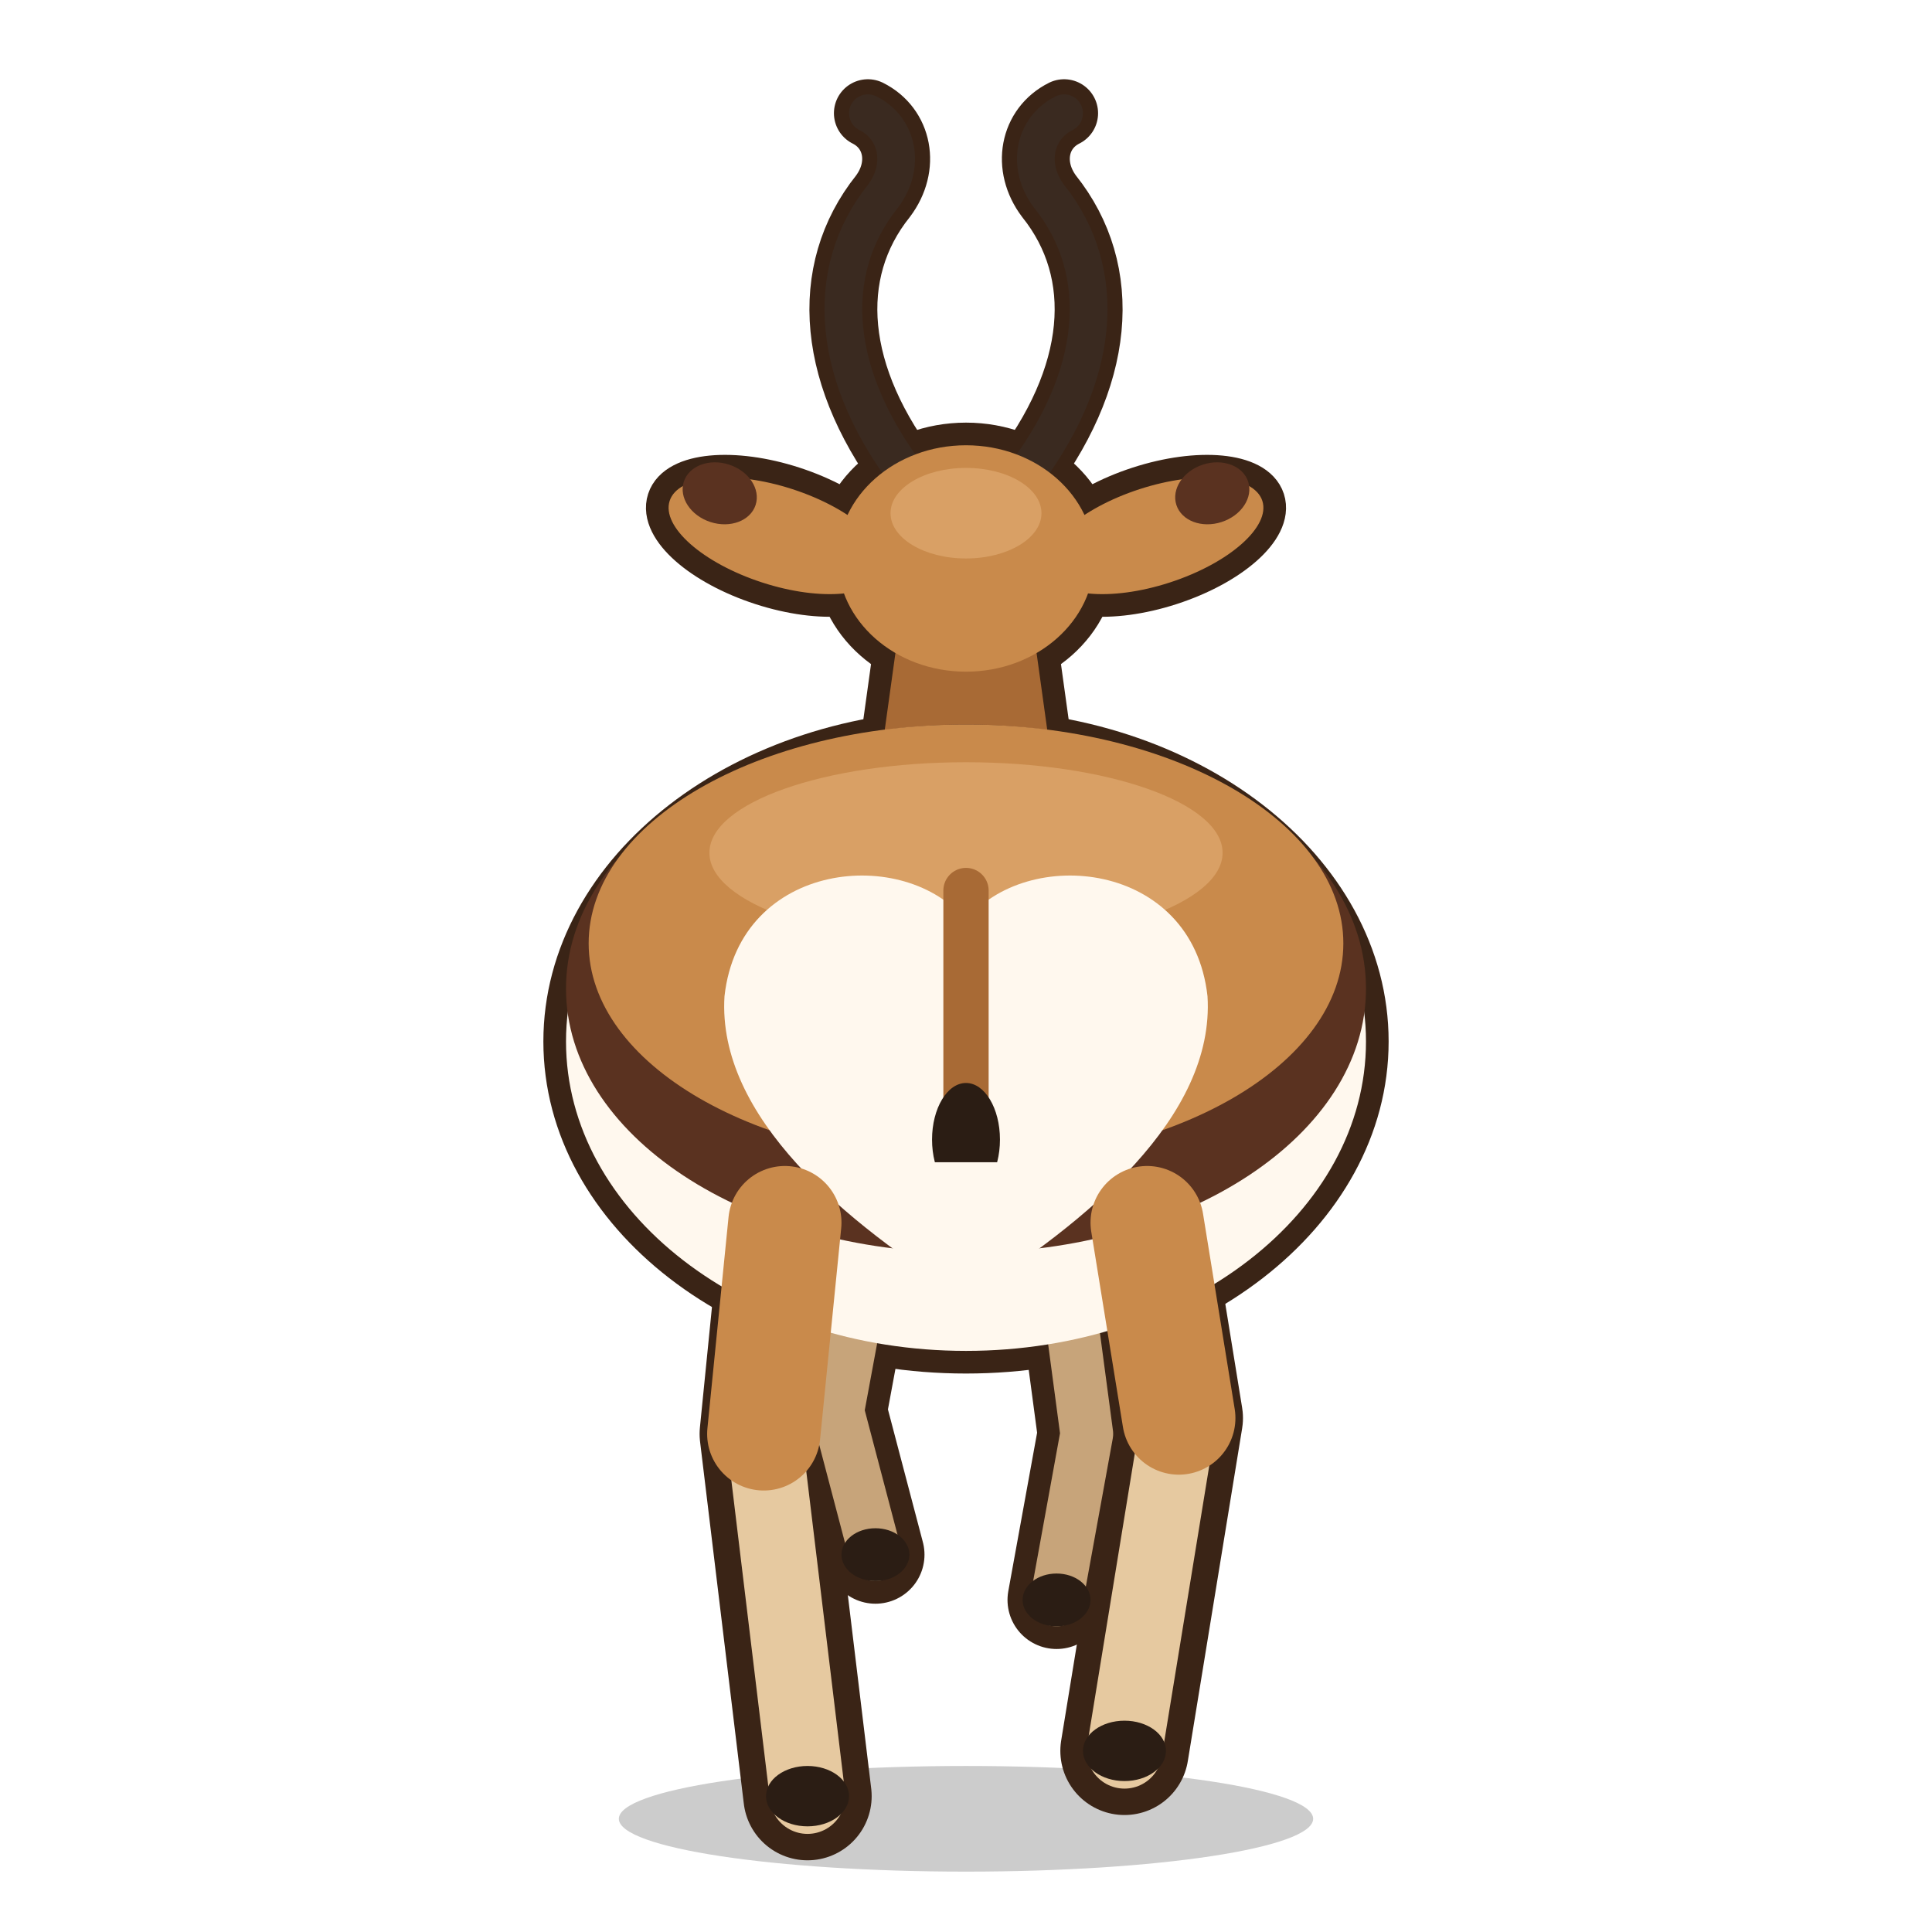
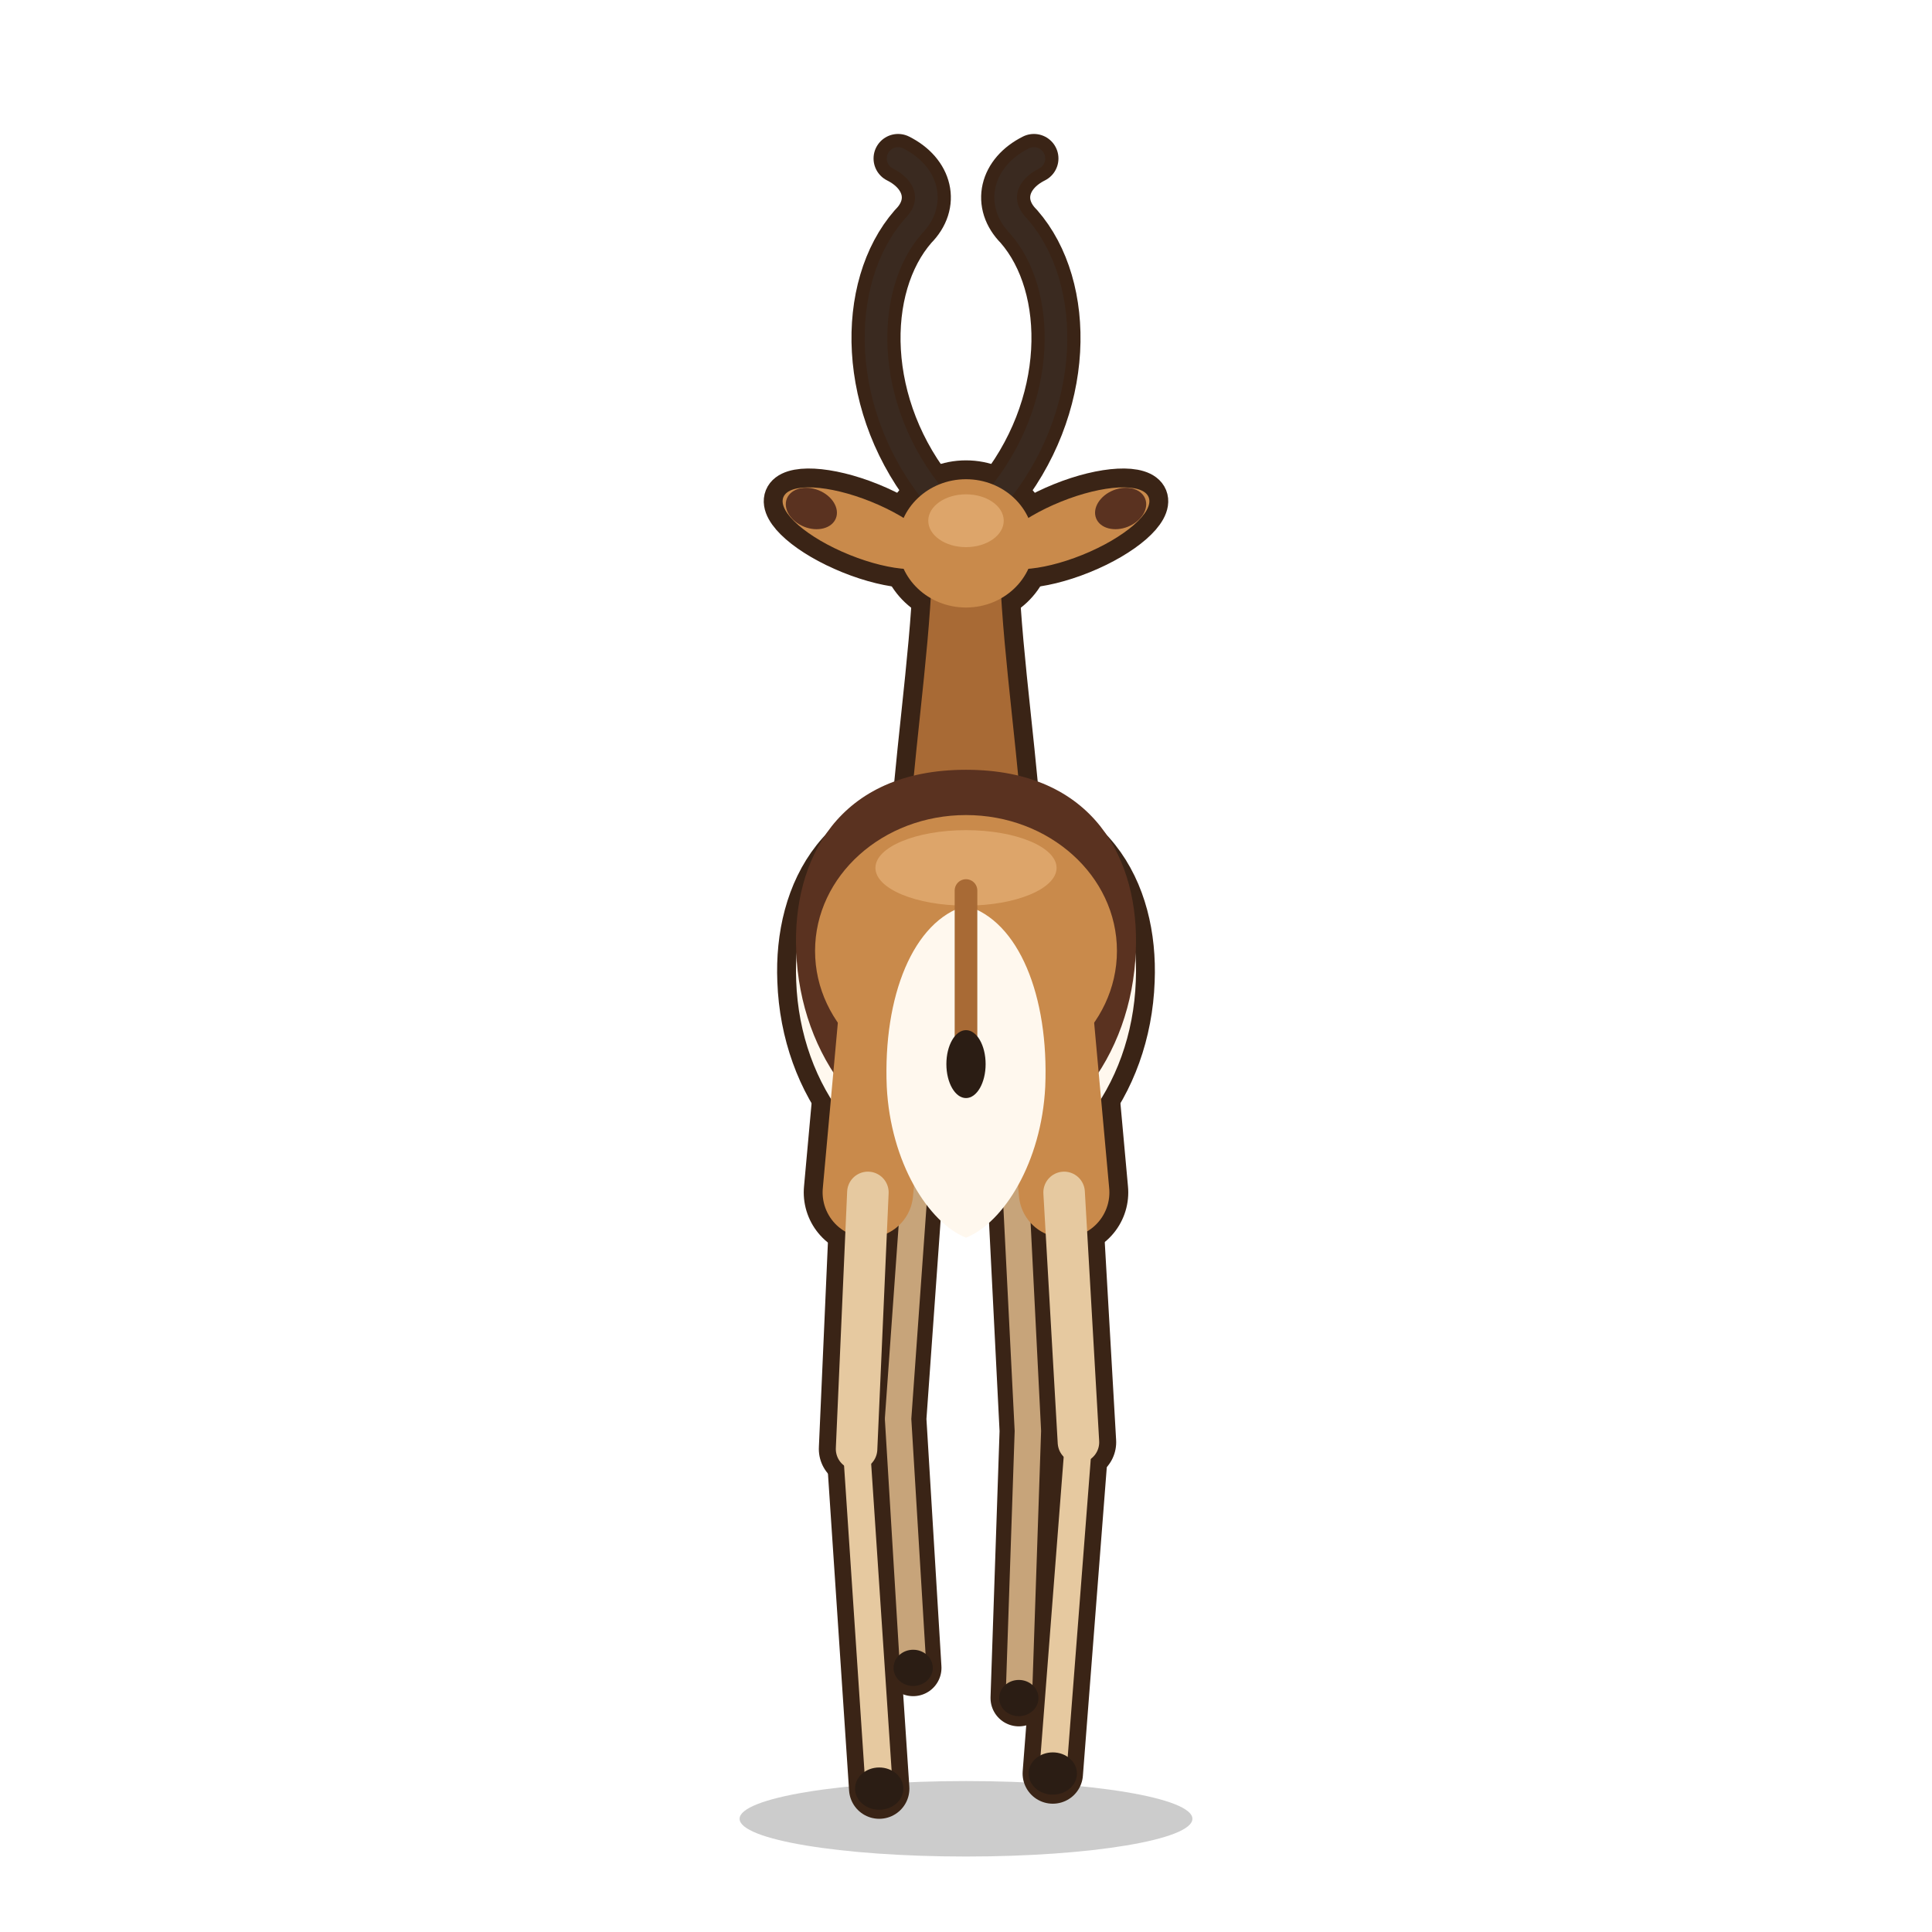
<svg xmlns="http://www.w3.org/2000/svg" width="256" height="256" viewBox="0 0 256 256">
-   <ellipse cx="128" cy="241" rx="46" ry="7" fill="#000000" fill-opacity="0.2" />
+   <ellipse cx="128" cy="241" rx="30" ry="5" fill="#000000" fill-opacity="0.2" />
  <g>
-     <path d="M116 160 L111 187 L116 206" stroke="#3A2416" stroke-width="13" fill="none" stroke-linecap="round" stroke-linejoin="round" />
-     <path d="M140 160 L144 190 L140 212" stroke="#3A2416" stroke-width="13" fill="none" stroke-linecap="round" stroke-linejoin="round" />
-     <path d="M114 120 L119 84 L137 84 L142 120 Z" fill="#3A2416" stroke="#3A2416" stroke-width="6" stroke-linejoin="round" />
-     <ellipse cx="128" cy="74" rx="17" ry="15" fill="#3A2416" stroke="#3A2416" stroke-width="6" />
-     <ellipse cx="103" cy="71" rx="15" ry="6.5" transform="rotate(18 103 71)" fill="#3A2416" stroke="#3A2416" stroke-width="6" />
-     <ellipse cx="153" cy="71" rx="15" ry="6.5" transform="rotate(-18 153 71)" fill="#3A2416" stroke="#3A2416" stroke-width="6" />
-     <ellipse cx="128" cy="138" rx="53" ry="41" fill="#3A2416" stroke="#3A2416" stroke-width="6" />
-     <path d="M104 162 L101.2 190 L107 238" stroke="#3A2416" stroke-width="17" fill="none" stroke-linecap="round" stroke-linejoin="round" />
-     <path d="M152 162 L156.2 187.9 L149 232" stroke="#3A2416" stroke-width="17" fill="none" stroke-linecap="round" stroke-linejoin="round" />
+     <path d="M122 146 L119 188 L121 221" stroke="#3A2416" stroke-width="7.5" fill="none" stroke-linecap="round" stroke-linejoin="round" />
+     <path d="M134 146 L136.2 189.6 L135 225" stroke="#3A2416" stroke-width="7.5" fill="none" stroke-linecap="round" stroke-linejoin="round" />
+     <path d="M120 116 C121 100 123 88 123.5 76 L132.5 76 C133 88 135 100 136 116 Z" fill="#3A2416" stroke="#3A2416" stroke-width="5" stroke-linejoin="round" />
+     <path d="M124 66 C114 54 114 38 121 30 C124 27 123 23 119 21" stroke="#3A2416" stroke-width="6.5" fill="none" stroke-linecap="round" stroke-linejoin="round" />
+     <path d="M132 66 C142 54 142 38 135 30 C132 27 133 23 137 21" stroke="#3A2416" stroke-width="6.5" fill="none" stroke-linecap="round" stroke-linejoin="round" />
+     <ellipse cx="114" cy="70" rx="11" ry="3.8" transform="rotate(22 114 70)" fill="#3A2416" stroke="#3A2416" stroke-width="5" />
+     <ellipse cx="142" cy="70" rx="11" ry="3.8" transform="rotate(-22 142 70)" fill="#3A2416" stroke="#3A2416" stroke-width="5" />
+     <ellipse cx="128" cy="72" rx="9" ry="8.5" fill="#3A2416" stroke="#3A2416" stroke-width="5" />
+     <path d="M128 106 C145 106 151 118 150.5 130 C150 144 141 156 128 157 C115 156 106 144 105.5 130 C105 118 111 106 128 106 Z" fill="#3A2416" stroke="#3A2416" stroke-width="5" stroke-linejoin="round" />
+     <path d="M117 136 L115 158" stroke="#3A2416" stroke-width="17" fill="none" stroke-linecap="round" stroke-linejoin="round" />
+     <path d="M115 158 L113.5 192" stroke="#3A2416" stroke-width="10" fill="none" stroke-linecap="round" stroke-linejoin="round" />
+     <path d="M113.5 192 L116.5 237" stroke="#3A2416" stroke-width="8" fill="none" stroke-linecap="round" stroke-linejoin="round" />
+     <path d="M139 136 L141 158" stroke="#3A2416" stroke-width="17" fill="none" stroke-linecap="round" stroke-linejoin="round" />
+     <path d="M141 158 L142.9 191.1" stroke="#3A2416" stroke-width="10" fill="none" stroke-linecap="round" stroke-linejoin="round" />
+     <path d="M142.9 191.1 L139.5 235" stroke="#3A2416" stroke-width="8" fill="none" stroke-linecap="round" stroke-linejoin="round" />
  </g>
-   <path d="M116 160 L111 187 L116 206" stroke="#C7A47A" stroke-width="7" fill="none" stroke-linecap="round" stroke-linejoin="round" />
-   <ellipse cx="116" cy="206" rx="4.5" ry="3.5" fill="#2B1D14" />
-   <path d="M140 160 L144 190 L140 212" stroke="#C7A47A" stroke-width="7" fill="none" stroke-linecap="round" stroke-linejoin="round" />
-   <ellipse cx="140" cy="212" rx="4.5" ry="3.5" fill="#2B1D14" />
-   <path d="M114 120 L119 84 L137 84 L142 120 Z" fill="#A86A35" />
-   <path d="M121 64 C110 50 109 36 117 26 C120 22 119 17 115 15" stroke="#3A2416" stroke-width="9" fill="none" stroke-linecap="round" />
-   <path d="M121 64 C110 50 109 36 117 26 C120 22 119 17 115 15" stroke="#3A2A20" stroke-width="5" fill="none" stroke-linecap="round" />
-   <path d="M135 64 C146 50 147 36 139 26 C136 22 137 17 141 15" stroke="#3A2416" stroke-width="9" fill="none" stroke-linecap="round" />
-   <path d="M135 64 C146 50 147 36 139 26 C136 22 137 17 141 15" stroke="#3A2A20" stroke-width="5" fill="none" stroke-linecap="round" />
-   <ellipse cx="103" cy="71" rx="15" ry="6.5" transform="rotate(18 103 71)" fill="#C98A4B" />
-   <ellipse cx="94" cy="68" rx="5" ry="4" transform="rotate(18 103 71)" fill="#5A3220" />
-   <ellipse cx="153" cy="71" rx="15" ry="6.5" transform="rotate(-18 153 71)" fill="#C98A4B" />
-   <ellipse cx="162" cy="68" rx="5" ry="4" transform="rotate(-18 153 71)" fill="#5A3220" />
-   <ellipse cx="128" cy="74" rx="17" ry="15" fill="#C98A4B" />
-   <ellipse cx="128" cy="68" rx="10" ry="6" fill="#D9A065" />
-   <ellipse cx="128" cy="138" rx="53" ry="41" fill="#FFF8EE" />
-   <ellipse cx="128" cy="131" rx="53" ry="35" fill="#5A3220" />
-   <ellipse cx="128" cy="125" rx="50" ry="29" fill="#C98A4B" />
-   <ellipse cx="128" cy="113" rx="34" ry="12" fill="#D9A065" />
-   <path d="M128 122 C120 112 98 114 96 132 C95 148 112 162 128 172 C144 162 161 148 160 132 C158 114 136 112 128 122 Z" fill="#FFF8EE" />
-   <path d="M128 118 Q128 134 128 146" stroke="#A86A35" stroke-width="6" fill="none" stroke-linecap="round" />
-   <ellipse cx="128" cy="151" rx="4.5" ry="7.5" fill="#2B1D14" />
-   <path d="M104 162 L101.2 190 L107 238" stroke="#E6C9A0" stroke-width="10" fill="none" stroke-linecap="round" stroke-linejoin="round" />
-   <path d="M104 162 L101.2 190" stroke="#C98A4B" stroke-width="15" fill="none" stroke-linecap="round" />
-   <ellipse cx="107" cy="238" rx="5.5" ry="4" fill="#2B1D14" />
-   <path d="M152 162 L156.2 187.9 L149 232" stroke="#E6C9A0" stroke-width="10" fill="none" stroke-linecap="round" stroke-linejoin="round" />
-   <path d="M152 162 L156.2 187.9" stroke="#C98A4B" stroke-width="15" fill="none" stroke-linecap="round" />
-   <ellipse cx="149" cy="232" rx="5.5" ry="4" fill="#2B1D14" />
-   <path d="M110 154 C116 162 122 168 128 172 C134 168 140 162 146 154 Z" fill="#FFF8EE" />
+   <path d="M122 146 L119 188 L121 221" stroke="#C7A47A" stroke-width="3.5" fill="none" stroke-linecap="round" stroke-linejoin="round" />
+   <ellipse cx="121" cy="221" rx="2.6" ry="2.4" fill="#2B1D14" />
+   <path d="M134 146 L136.2 189.6 L135 225" stroke="#C7A47A" stroke-width="3.5" fill="none" stroke-linecap="round" stroke-linejoin="round" />
+   <ellipse cx="135" cy="225" rx="2.6" ry="2.4" fill="#2B1D14" />
+   <path d="M120 116 C121 100 123 88 123.5 76 L132.5 76 C133 88 135 100 136 116 Z" fill="#A86A35" />
+   <path d="M124 66 C114 54 114 38 121 30 C124 27 123 23 119 21" stroke="#3A2A20" stroke-width="3" fill="none" stroke-linecap="round" stroke-linejoin="round" />
+   <path d="M132 66 C142 54 142 38 135 30 C132 27 133 23 137 21" stroke="#3A2A20" stroke-width="3" fill="none" stroke-linecap="round" stroke-linejoin="round" />
+   <ellipse cx="114" cy="70" rx="11" ry="3.8" transform="rotate(22 114 70)" fill="#C98A4B" />
+   <ellipse cx="107" cy="70" rx="3.5" ry="2.6" transform="rotate(22 114 70)" fill="#5A3220" />
+   <ellipse cx="142" cy="70" rx="11" ry="3.8" transform="rotate(-22 142 70)" fill="#C98A4B" />
+   <ellipse cx="149" cy="70" rx="3.5" ry="2.6" transform="rotate(-22 142 70)" fill="#5A3220" />
+   <ellipse cx="128" cy="72" rx="9" ry="8.5" fill="#C98A4B" />
+   <ellipse cx="128" cy="69" rx="5" ry="3.5" fill="#DDA56A" />
+   <path d="M128 106 C145 106 151 118 150.5 130 C150 144 141 156 128 157 C115 156 106 144 105.5 130 C105 118 111 106 128 106 Z" fill="#FFF8EE" />
+   <path d="M128 106 C145 106 151 118 150.5 130 C150 144 141 156 128 157 C115 156 106 144 105.5 130 C105 118 111 106 128 106 Z" fill="#5A3220" transform="translate(0 -4)" />
+   <ellipse cx="128" cy="126" rx="20" ry="18" fill="#C98A4B" />
+   <ellipse cx="128" cy="115" rx="12" ry="5" fill="#DDA56A" />
+   <path d="M117 136 L115 158" stroke="#C98A4B" stroke-width="12" fill="none" stroke-linecap="round" stroke-linejoin="round" />
+   <path d="M139 136 L141 158" stroke="#C98A4B" stroke-width="12" fill="none" stroke-linecap="round" stroke-linejoin="round" />
+   <path d="M128 120 C135 122 139 132 138.5 144 C138 154 133 162 128 164 C123 162 118 154 117.5 144 C117 132 121 122 128 120 Z" fill="#FFF8EE" />
+   <path d="M128 118 Q128 130 128 138" stroke="#A86A35" stroke-width="3" fill="none" stroke-linecap="round" />
+   <ellipse cx="128" cy="141" rx="2.6" ry="4.5" fill="#2B1D14" />
+   <path d="M115 158 L113.5 192" stroke="#E6C9A0" stroke-width="5.5" fill="none" stroke-linecap="round" stroke-linejoin="round" />
+   <path d="M113.5 192 L116.5 237" stroke="#E6C9A0" stroke-width="3.6" fill="none" stroke-linecap="round" stroke-linejoin="round" />
+   <ellipse cx="116.5" cy="237" rx="3.2" ry="2.8" fill="#2B1D14" />
+   <path d="M141 158 L142.9 191.1" stroke="#E6C9A0" stroke-width="5.5" fill="none" stroke-linecap="round" stroke-linejoin="round" />
+   <path d="M142.9 191.1 L139.5 235" stroke="#E6C9A0" stroke-width="3.6" fill="none" stroke-linecap="round" stroke-linejoin="round" />
+   <ellipse cx="139.5" cy="235" rx="3.2" ry="2.8" fill="#2B1D14" />
</svg>
